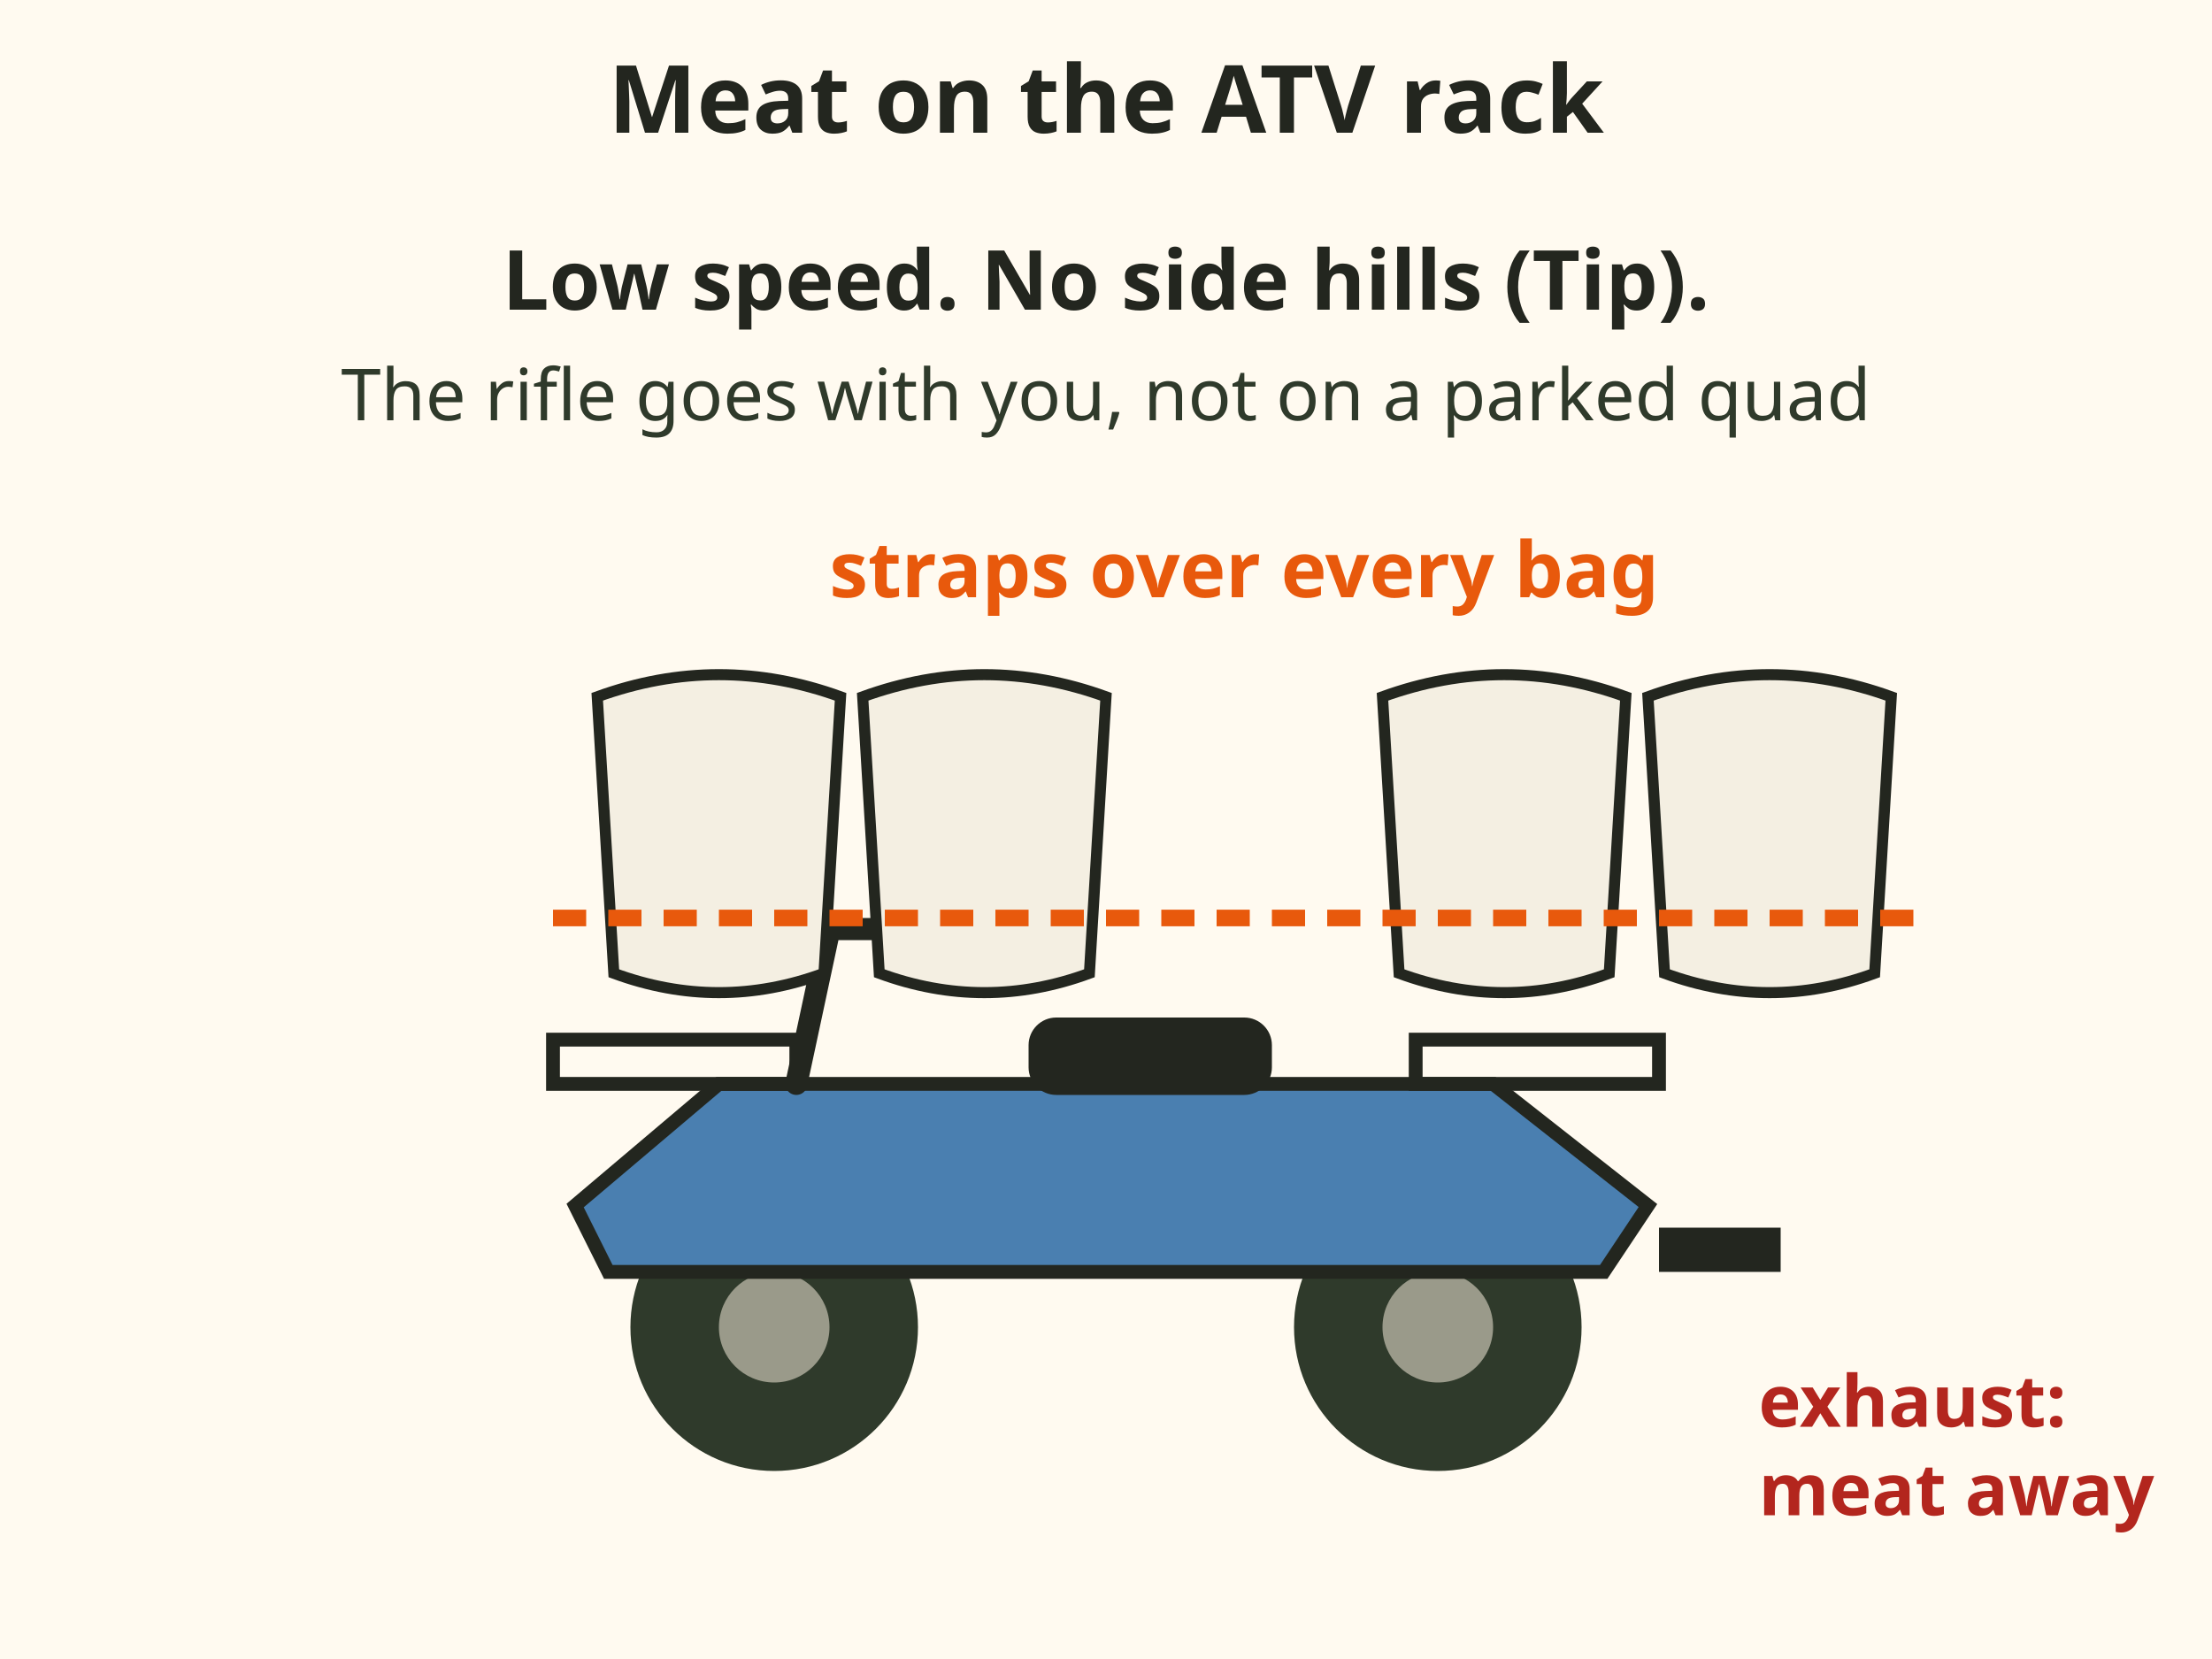
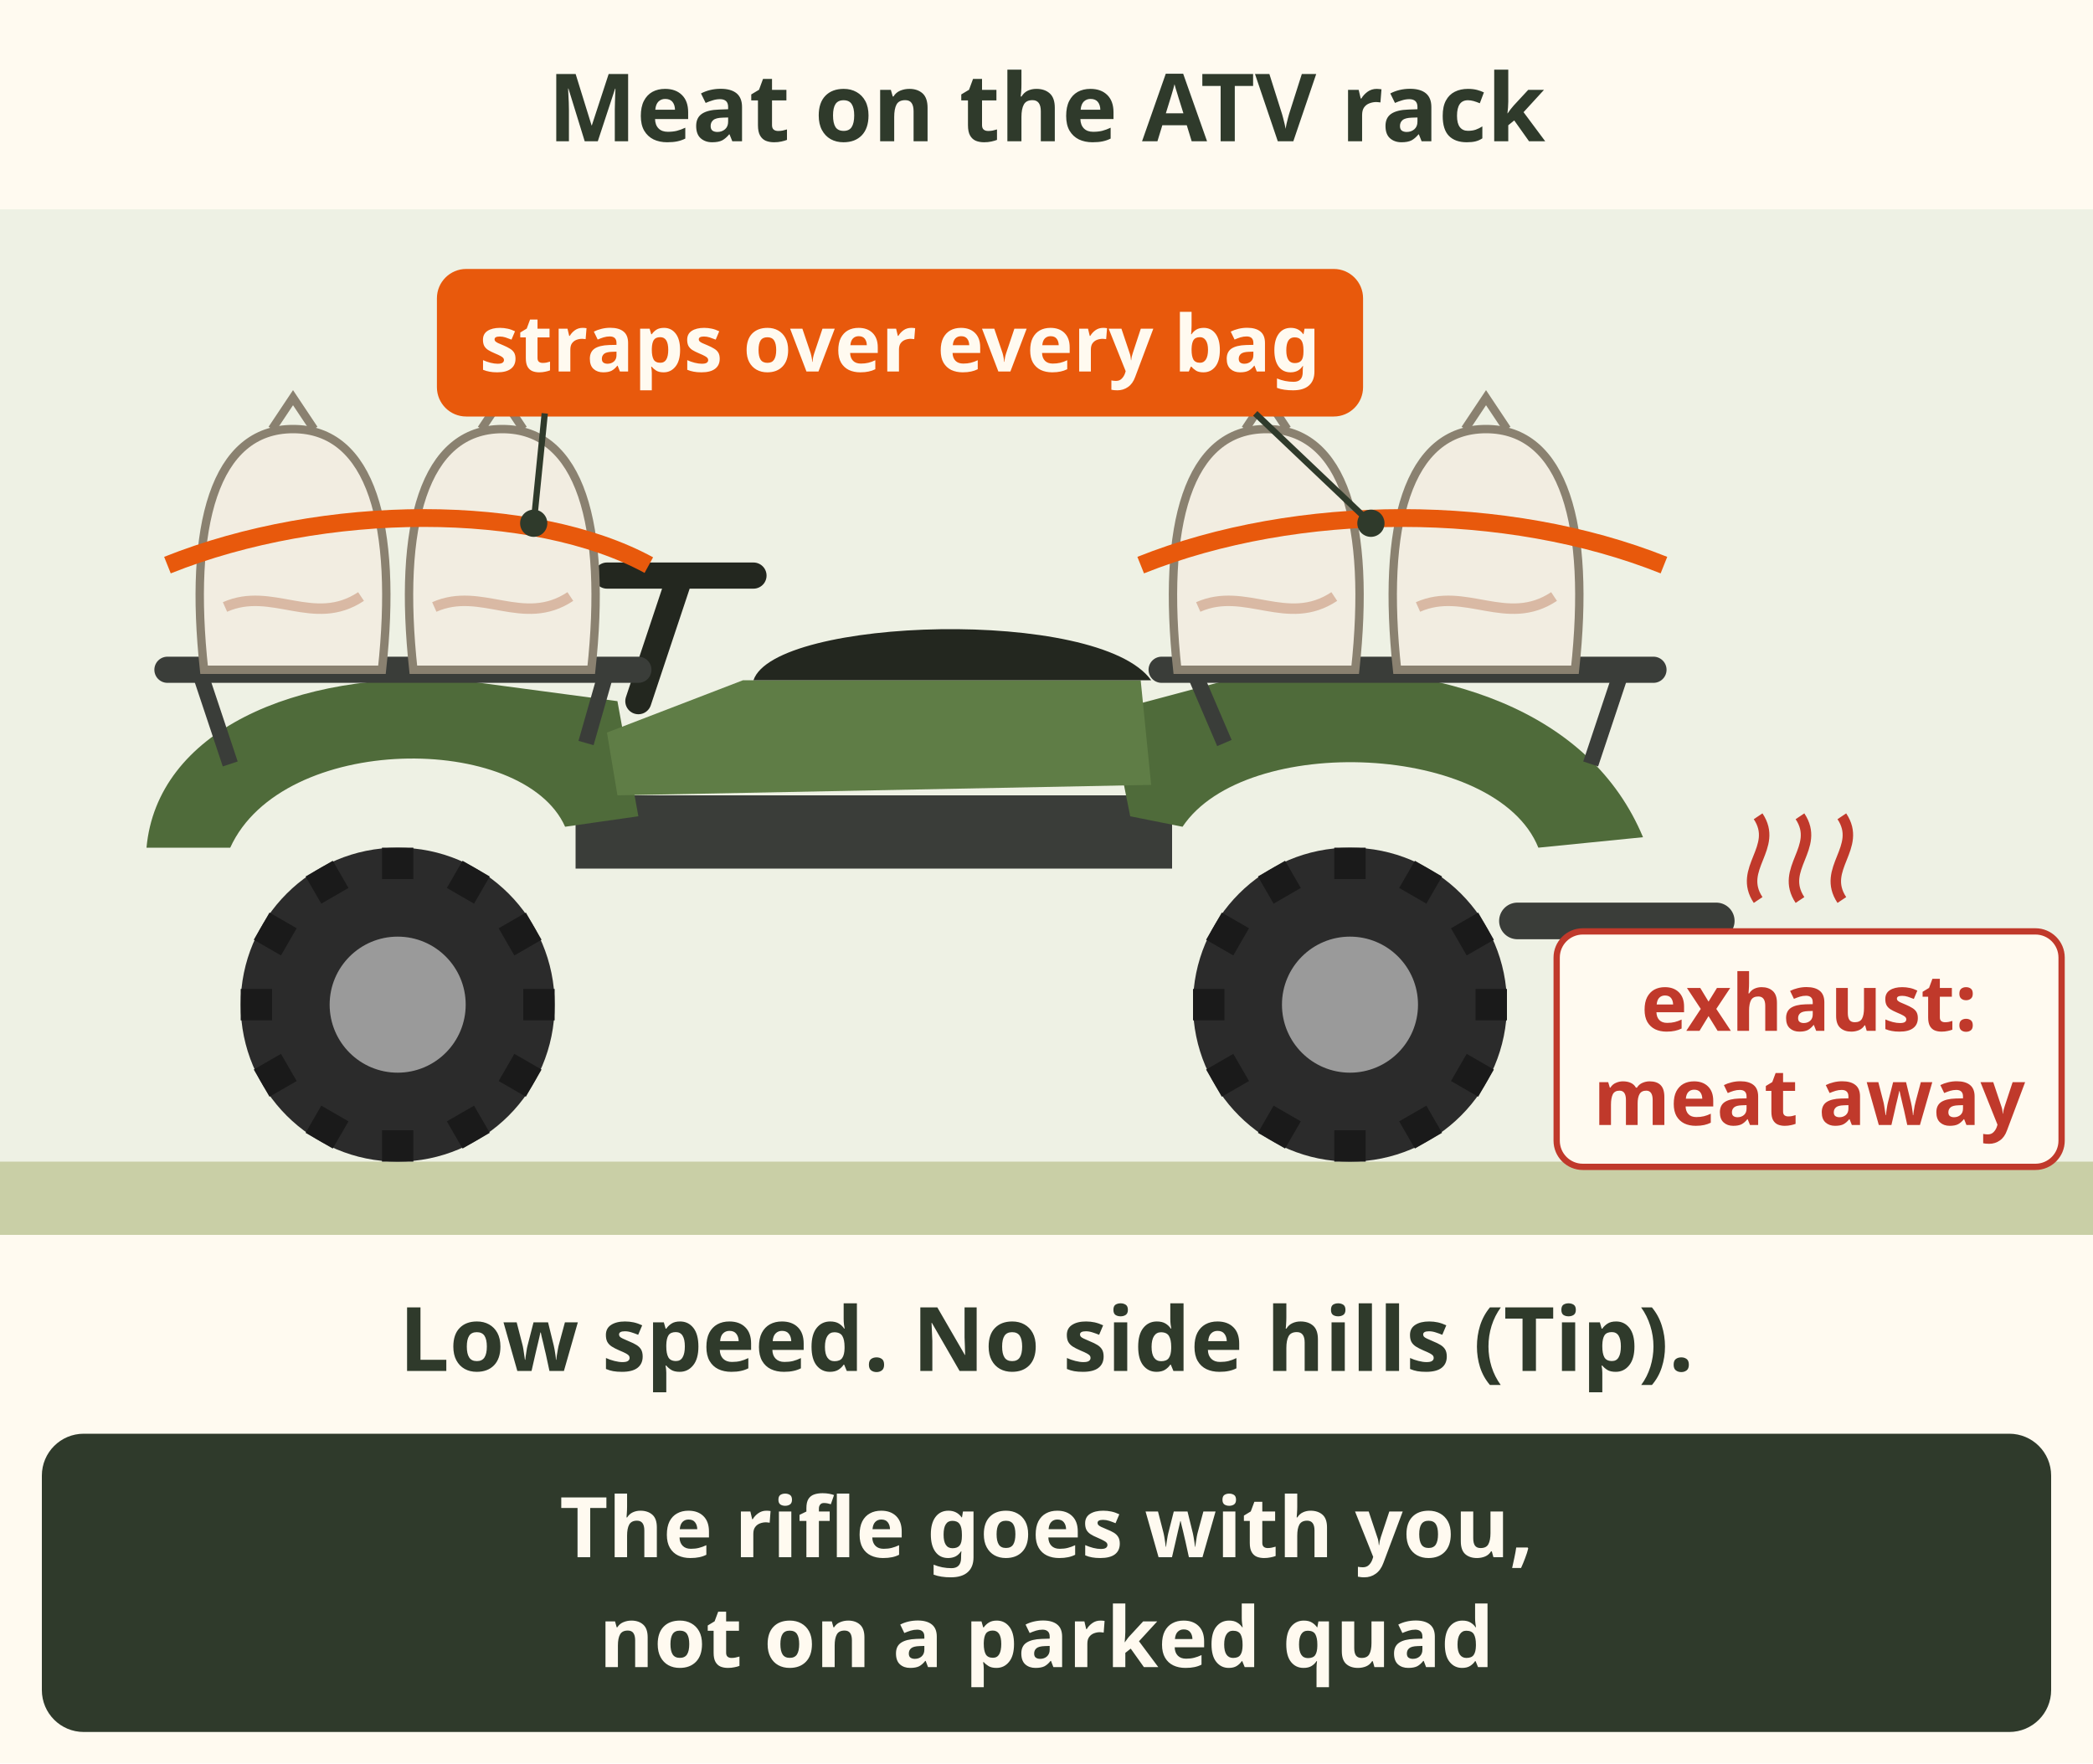
- <svg xmlns="http://www.w3.org/2000/svg" viewBox="0 0 400 300" font-family="sans-serif" role="img" aria-label="Game bags strapped on the front and rear racks of an all terrain vehicle, meat kept away from the exhaust. Drive slowly with no side hills. Take the rifle with you, never leave it on a parked quad.">
-   <rect x="0" y="0" width="400" height="300" fill="#fffaf0" />
-   <text x="200" y="24" font-size="17" font-weight="bold" text-anchor="middle" fill="#23261f">Meat on the ATV rack</text>
-   <g transform="translate(200 200)">
-     <circle cx="-60" cy="40" r="26" fill="#2f3a2b" />
-     <circle cx="60" cy="40" r="26" fill="#2f3a2b" />
-     <circle cx="-60" cy="40" r="10" fill="#9a9a8a" />
-     <circle cx="60" cy="40" r="10" fill="#9a9a8a" />
-     <path d="M-96 18 L-70 -4 L70 -4 L98 18 L90 30 L-90 30 Z" fill="#4a7fb0" stroke="#23261f" stroke-width="2.5" />
-     <rect x="-14" y="-16" width="44" height="14" rx="5" fill="#23261f" />
-     <path d="M-56 -4 L-50 -32 M-62 -32 L-38 -32" stroke="#23261f" stroke-width="4" stroke-linecap="round" />
-     <rect x="-100" y="-12" width="44" height="8" fill="none" stroke="#23261f" stroke-width="2.5" />
-     <rect x="56" y="-12" width="44" height="8" fill="none" stroke="#23261f" stroke-width="2.5" />
+ <svg xmlns="http://www.w3.org/2000/svg" viewBox="0 0 400 337" font-family="sans-serif" role="img" aria-label="Game bags strapped on the front and rear racks of an all terrain vehicle, meat kept away from the exhaust. Drive slowly with no side hills, Tip. Take the rifle with you, never leave it on a parked quad.">
+   <rect width="400" height="337" fill="#fffaf0" />
+   <text x="200" y="27" font-size="18" font-weight="bold" fill="#2f3a2b" text-anchor="middle">Meat on the ATV rack</text>
+   <rect x="0" y="40" width="400" height="196" fill="#eef1e4" />
+   <rect x="0" y="222" width="400" height="14" fill="#c9cfa6" />
+   <g transform="translate(-28 0)">
+     <circle cx="104" cy="192" r="30" fill="#2b2b2b" />
+     <circle cx="104" cy="192" r="13" fill="#9a9a9a" />
+     <rect x="128.0" y="189.0" width="6" height="6" fill="#1a1a1a" transform="rotate(0 131.0 192.0)" />
+     <rect x="124.4" y="202.5" width="6" height="6" fill="#1a1a1a" transform="rotate(30 127.4 205.5)" />
+     <rect x="114.5" y="212.4" width="6" height="6" fill="#1a1a1a" transform="rotate(60 117.5 215.4)" />
+     <rect x="101.0" y="216.0" width="6" height="6" fill="#1a1a1a" transform="rotate(90 104.0 219.0)" />
+     <rect x="87.5" y="212.4" width="6" height="6" fill="#1a1a1a" transform="rotate(120 90.5 215.4)" />
+     <rect x="77.6" y="202.5" width="6" height="6" fill="#1a1a1a" transform="rotate(150 80.6 205.5)" />
+     <rect x="74.0" y="189.0" width="6" height="6" fill="#1a1a1a" transform="rotate(180 77.0 192.0)" />
+     <rect x="77.6" y="175.5" width="6" height="6" fill="#1a1a1a" transform="rotate(210 80.6 178.5)" />
+     <rect x="87.5" y="165.6" width="6" height="6" fill="#1a1a1a" transform="rotate(240 90.5 168.6)" />
+     <rect x="101.0" y="162.0" width="6" height="6" fill="#1a1a1a" transform="rotate(270 104.0 165.0)" />
+     <rect x="114.5" y="165.6" width="6" height="6" fill="#1a1a1a" transform="rotate(300 117.5 168.6)" />
+     <rect x="124.4" y="175.5" width="6" height="6" fill="#1a1a1a" transform="rotate(330 127.4 178.5)" />
+     <circle cx="286" cy="192" r="30" fill="#2b2b2b" />
+     <circle cx="286" cy="192" r="13" fill="#9a9a9a" />
+     <rect x="310.0" y="189.0" width="6" height="6" fill="#1a1a1a" transform="rotate(0 313.0 192.0)" />
+     <rect x="306.4" y="202.5" width="6" height="6" fill="#1a1a1a" transform="rotate(30 309.4 205.5)" />
+     <rect x="296.5" y="212.4" width="6" height="6" fill="#1a1a1a" transform="rotate(60 299.5 215.4)" />
+     <rect x="283.0" y="216.0" width="6" height="6" fill="#1a1a1a" transform="rotate(90 286.0 219.0)" />
+     <rect x="269.5" y="212.4" width="6" height="6" fill="#1a1a1a" transform="rotate(120 272.5 215.4)" />
+     <rect x="259.6" y="202.5" width="6" height="6" fill="#1a1a1a" transform="rotate(150 262.6 205.5)" />
+     <rect x="256.0" y="189.0" width="6" height="6" fill="#1a1a1a" transform="rotate(180 259.0 192.0)" />
+     <rect x="259.6" y="175.5" width="6" height="6" fill="#1a1a1a" transform="rotate(210 262.6 178.5)" />
+     <rect x="269.5" y="165.6" width="6" height="6" fill="#1a1a1a" transform="rotate(240 272.5 168.6)" />
+     <rect x="283.0" y="162.0" width="6" height="6" fill="#1a1a1a" transform="rotate(270 286.0 165.0)" />
+     <rect x="296.5" y="165.6" width="6" height="6" fill="#1a1a1a" transform="rotate(300 299.5 168.6)" />
+     <rect x="306.4" y="175.5" width="6" height="6" fill="#1a1a1a" transform="rotate(330 309.4 178.5)" />
+     <path d="M138 152 H252 V166 H138z" fill="#3a3d39" />
+     <path d="M56 162 C58 140 84 128 116 130 L146 134 L150 156 L136 158 C128 140 82 140 72 162z" fill="#4f6b3a" />
+     <path d="M240 136 L270 128 C304 126 332 136 342 160 L322 162 C314 142 266 140 254 158 L244 156z" fill="#4f6b3a" />
+     <path d="M144 140 L170 130 L246 130 L248 150 L146 152z" fill="#5f7d46" />
+     <path d="M172 130 C176 118 238 116 248 130z" fill="#23271f" />
+     <path d="M150 134 L158 110 M144 110 H172" stroke="#23271f" stroke-width="5" stroke-linecap="round" />
+     <path d="M60 128 H150 M250 128 H344" stroke="#3a3d39" stroke-width="5" stroke-linecap="round" />
+     <path d="M66 128 L72 146 M144 128 L140 142 M256 128 L262 142 M338 128 L332 146" stroke="#3a3d39" stroke-width="3" />
+     <path d="M67.0 128 C64.0 100.4 69.0 82 84 82 C99.0 82 104.0 100.4 101.0 128z" fill="#f2ede1" stroke="#8a8170" stroke-width="1.6" />
+     <path d="M80 82 l4 -6 l4 6" fill="none" stroke="#8a8170" stroke-width="1.6" />
+     <path d="M71.0 116 C80 112 88 120 97.0 114" stroke="#d9b9a4" stroke-width="2" fill="none" />
+     <path d="M107.0 128 C104.0 100.4 109.0 82 124 82 C139.0 82 144.0 100.4 141.0 128z" fill="#f2ede1" stroke="#8a8170" stroke-width="1.6" />
+     <path d="M120 82 l4 -6 l4 6" fill="none" stroke="#8a8170" stroke-width="1.6" />
+     <path d="M111.0 116 C120 112 128 120 137.0 114" stroke="#d9b9a4" stroke-width="2" fill="none" />
+     <path d="M253.0 128 C250.0 100.4 255.0 82 270 82 C285.0 82 290.0 100.4 287.0 128z" fill="#f2ede1" stroke="#8a8170" stroke-width="1.6" />
+     <path d="M266 82 l4 -6 l4 6" fill="none" stroke="#8a8170" stroke-width="1.6" />
+     <path d="M257.0 116 C266 112 274 120 283.0 114" stroke="#d9b9a4" stroke-width="2" fill="none" />
+     <path d="M295.0 128 C292.0 100.4 297.0 82 312 82 C327.0 82 332.0 100.4 329.0 128z" fill="#f2ede1" stroke="#8a8170" stroke-width="1.6" />
+     <path d="M308 82 l4 -6 l4 6" fill="none" stroke="#8a8170" stroke-width="1.6" />
+     <path d="M299.0 116 C308 112 316 120 325.0 114" stroke="#d9b9a4" stroke-width="2" fill="none" />
+     <path d="M60 108 C90 96 130 96 152 108 M246 108 C276 96 316 96 346 108" stroke="#e8590c" stroke-width="3.4" fill="none" />
+     <path d="M318 176 H356" stroke="#3a3d39" stroke-width="7" stroke-linecap="round" />
+     <path d="M364 172 c-4 -6 4 -10 0 -16" stroke="#c0392b" stroke-width="2" fill="none" />
+     <path d="M372 172 c-4 -6 4 -10 0 -16" stroke="#c0392b" stroke-width="2" fill="none" />
+     <path d="M380 172 c-4 -6 4 -10 0 -16" stroke="#c0392b" stroke-width="2" fill="none" />
  </g>
-   <path d="M108 126 q 22.0 -8 44 0 l -3 50 q -19.0 7 -38 0 Z" fill="#f4efe2" stroke="#23261f" stroke-width="2" />
-   <path d="M156 126 q 22.0 -8 44 0 l -3 50 q -19.0 7 -38 0 Z" fill="#f4efe2" stroke="#23261f" stroke-width="2" />
-   <path d="M250 126 q 22.0 -8 44 0 l -3 50 q -19.0 7 -38 0 Z" fill="#f4efe2" stroke="#23261f" stroke-width="2" />
-   <path d="M298 126 q 22.0 -8 44 0 l -3 50 q -19.0 7 -38 0 Z" fill="#f4efe2" stroke="#23261f" stroke-width="2" />
-   <path d="M100 166 L350 166" stroke="#e8590c" stroke-width="3" stroke-dasharray="6 4" />
-   <text x="225" y="108" font-size="14" font-weight="bold" text-anchor="middle" fill="#e8590c">straps over every bag</text>
-   <rect x="300" y="222" width="22" height="8" fill="#23261f" />
-   <text x="318" y="258" font-size="13" font-weight="bold" fill="#b3261e">exhaust:</text>
-   <text x="318" y="274" font-size="13" font-weight="bold" fill="#b3261e">meat away</text>
-   <text x="200" y="56" font-size="15" font-weight="bold" text-anchor="middle" fill="#23261f">Low speed. No side hills (Tip).</text>
-   <text x="200" y="76" font-size="13" text-anchor="middle" fill="#2f3a2b">The rifle goes with you, not on a parked quad</text>
+   <rect x="84.1" y="52.0" width="175.8" height="27.0" rx="5" fill="#e8590c" stroke="#e8590c" stroke-width="1.2" />
+   <text x="172" y="71" font-size="15" font-weight="bold" fill="#fffaf0" text-anchor="middle">straps over every bag</text>
+   <line x1="102" y1="100" x2="104.108" y2="79" stroke="#2f3a2b" stroke-width="1.2" />
+   <circle cx="102" cy="100" r="2.6" fill="#2f3a2b" />
+   <line x1="262" y1="100" x2="239.892" y2="79" stroke="#2f3a2b" stroke-width="1.2" />
+   <circle cx="262" cy="100" r="2.6" fill="#2f3a2b" />
+   <rect x="297.5" y="178.0" width="96.5" height="45.0" rx="5" fill="#fffaf0" stroke="#c0392b" stroke-width="1.2" />
+   <text x="345.751" y="197" font-size="15" font-weight="bold" fill="#c0392b" text-anchor="middle">exhaust:</text>
+   <text x="345.751" y="215" font-size="15" font-weight="bold" fill="#c0392b" text-anchor="middle">meat away</text>
+   <text x="200" y="262" font-size="17" font-weight="bold" fill="#2f3a2b" text-anchor="middle">Low speed. No side hills (Tip).</text>
+   <rect x="8" y="274" width="384" height="57" rx="8" fill="#2f3a2b" />
+   <text x="200" y="297.6" font-size="16" font-weight="bold" fill="#fffaf0" text-anchor="middle">The rifle goes with you,</text>
+   <text x="200" y="318.6" font-size="16" font-weight="bold" fill="#fffaf0" text-anchor="middle">not on a parked quad</text>
</svg>
